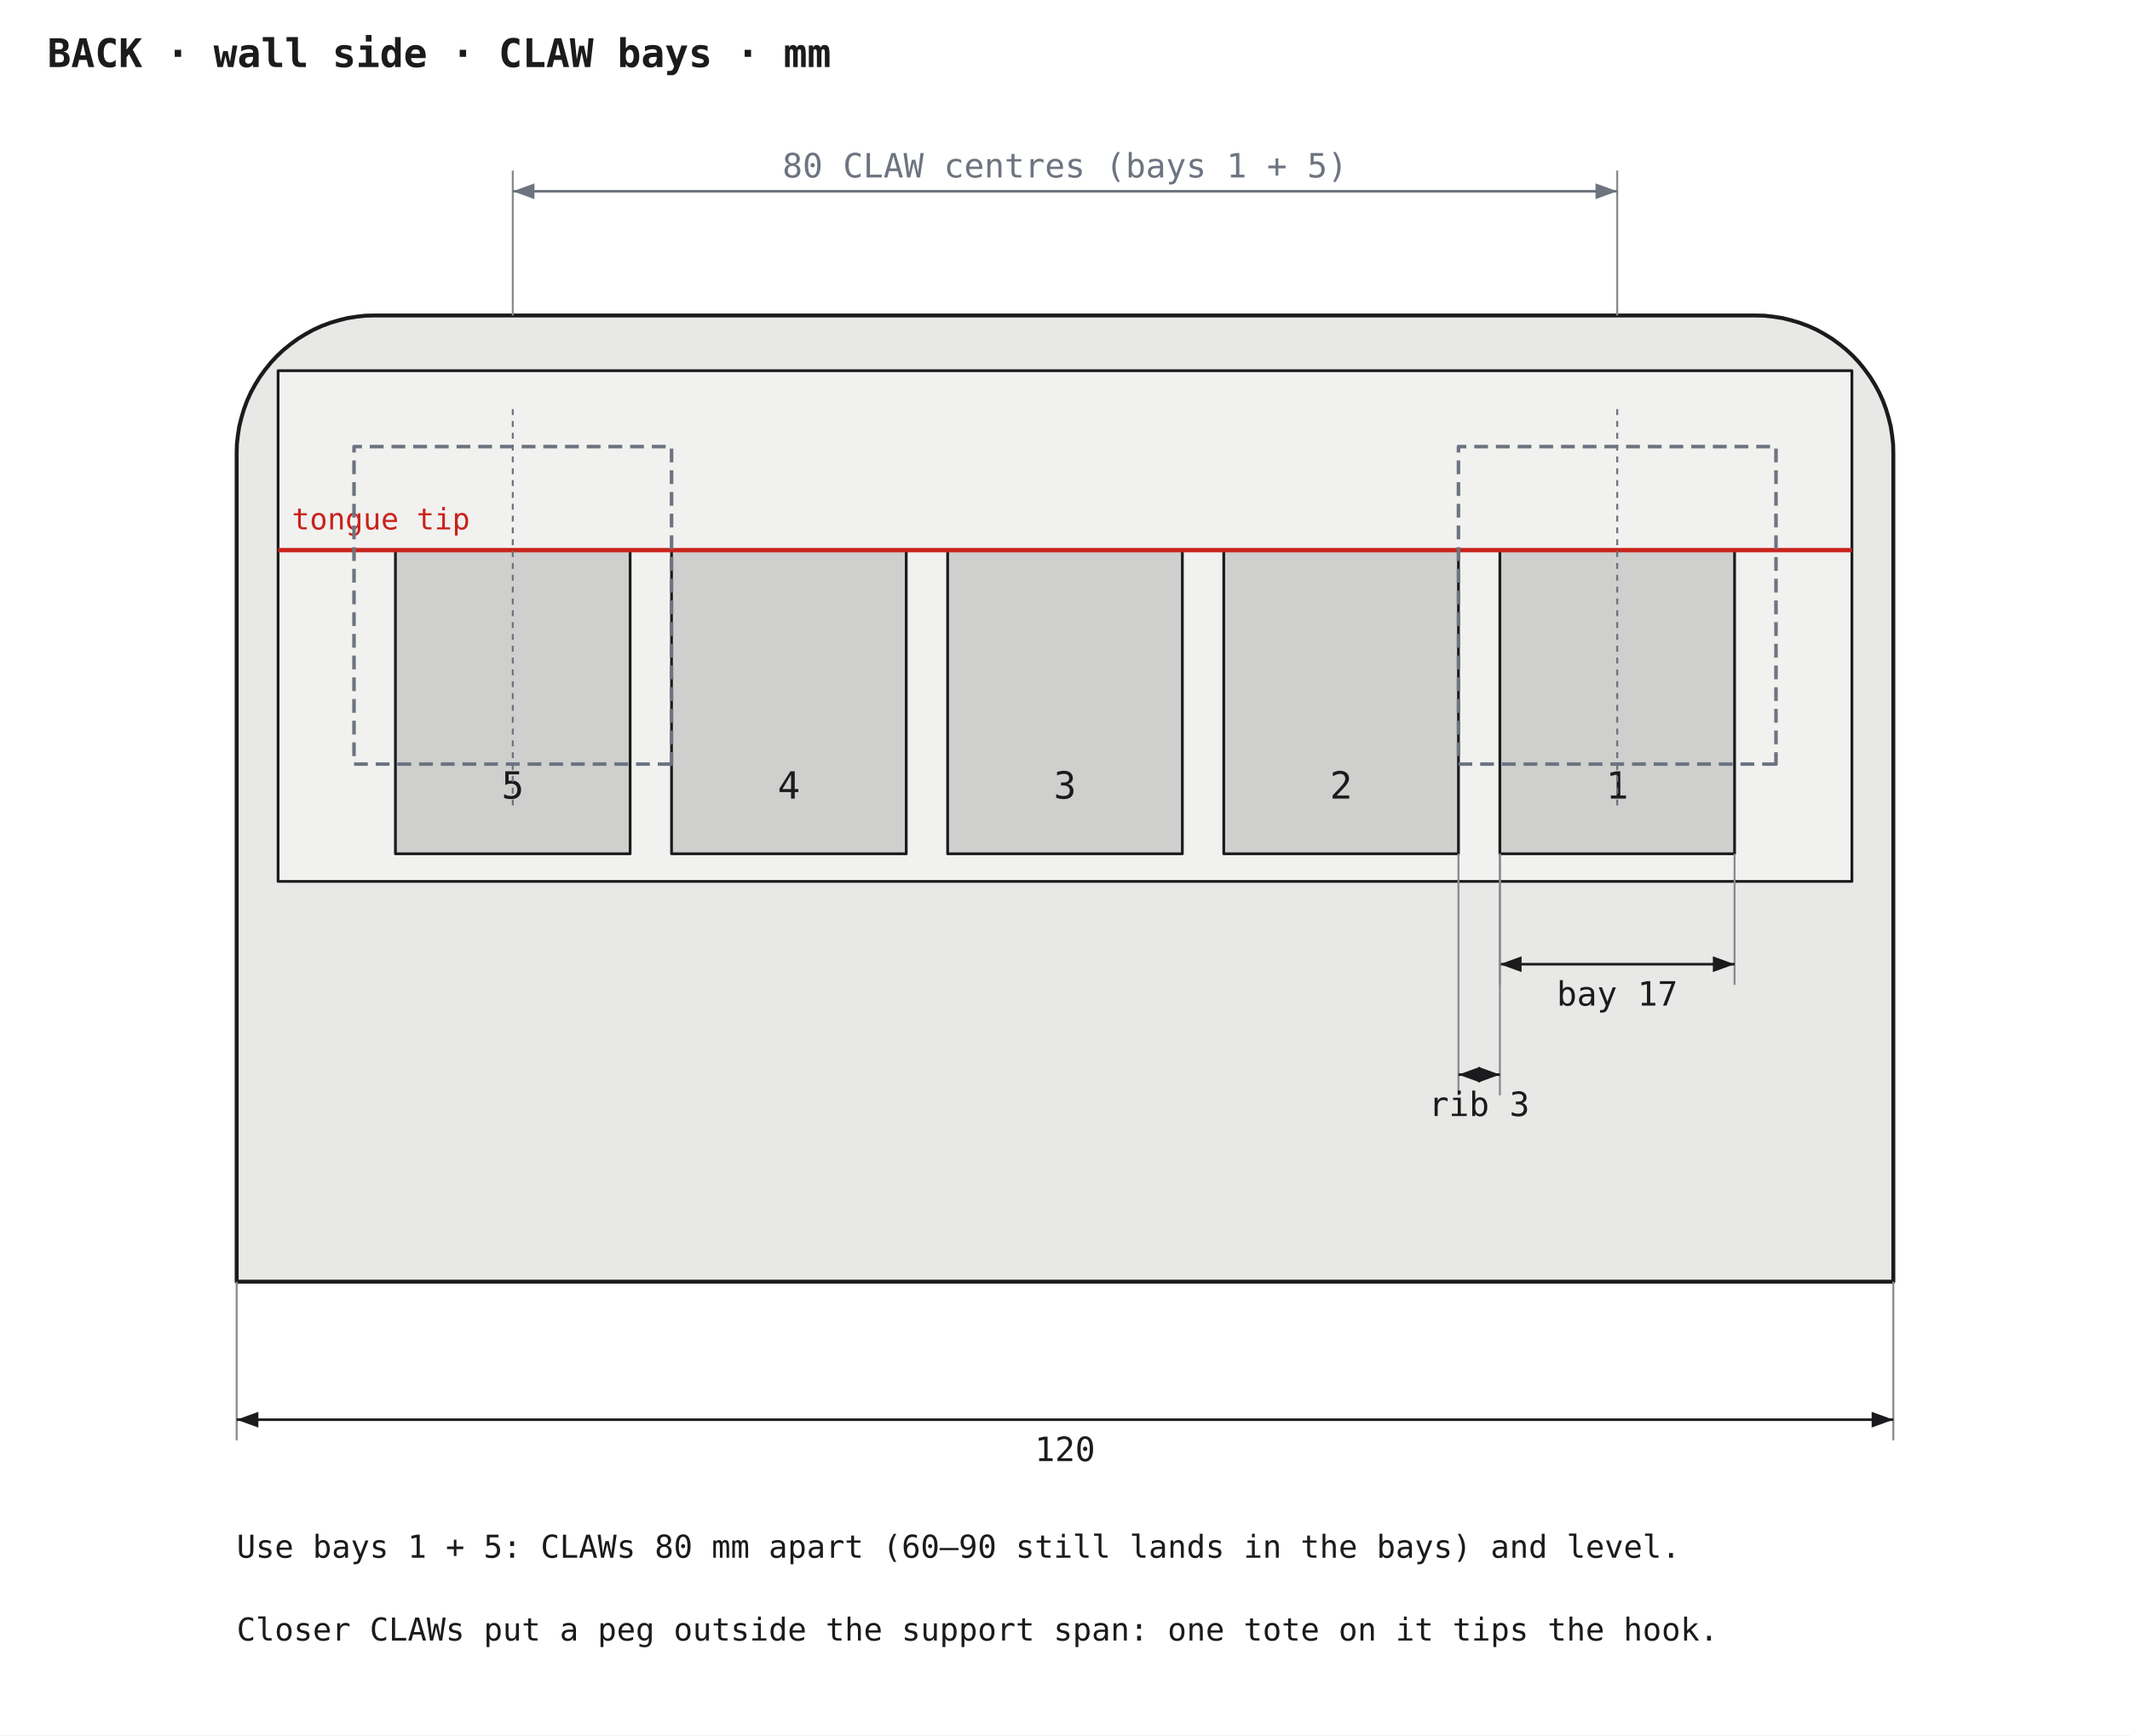
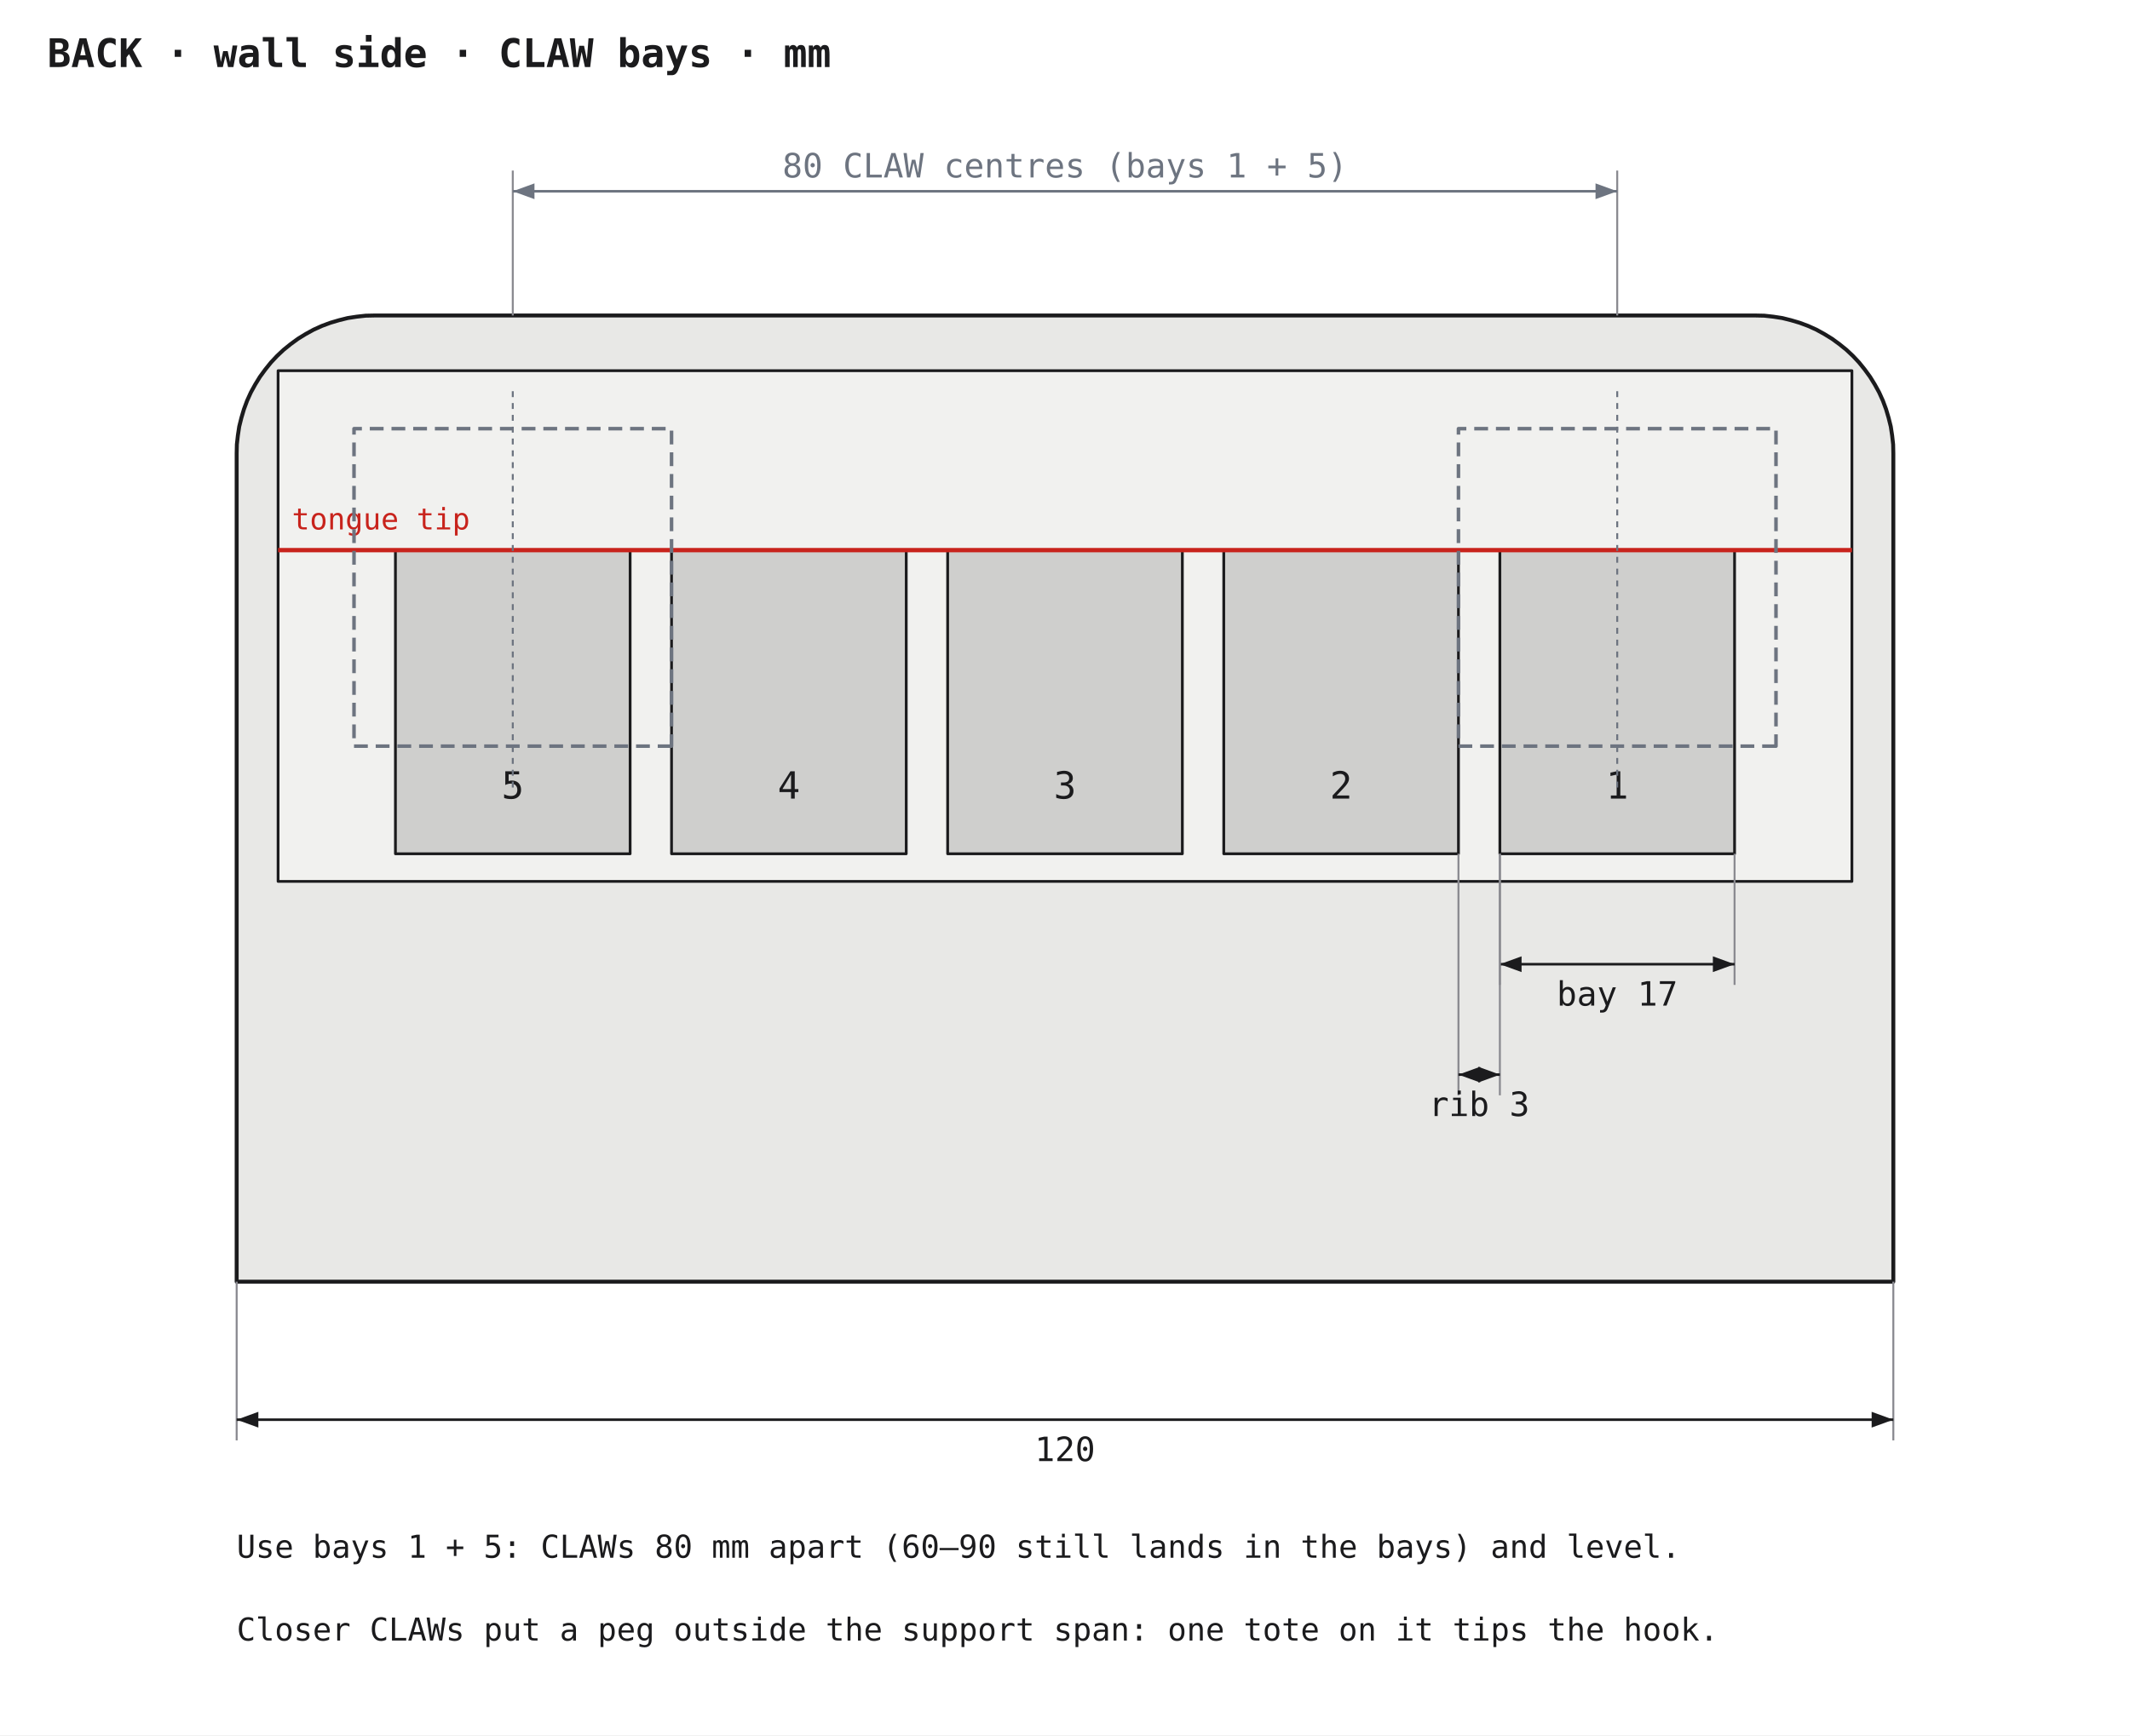
<svg xmlns="http://www.w3.org/2000/svg" viewBox="0 0 1080 880" width="1080" height="880">
  <rect width="100%" height="100%" fill="#fff" />
  <text x="24" y="34" font-family="JetBrains Mono, ui-monospace, Consolas, monospace" font-size="20" font-weight="700" fill="#1b1b1d">BACK  ·  wall side  ·  CLAW bays  ·  mm</text>
  <polygon points="960.0,650.0 120.0,650.0 120.0,230.0 120.1,225.4 120.6,220.9 121.3,216.3 122.4,211.9 123.7,207.5 125.3,203.2 127.2,199.0 129.4,195.0 131.8,191.1 134.5,187.4 137.4,183.8 140.5,180.5 143.8,177.4 147.4,174.5 151.1,171.8 155.0,169.4 159.0,167.2 163.2,165.3 167.5,163.7 171.9,162.4 176.3,161.3 180.9,160.6 185.4,160.1 190.0,160.0 890.0,160.0 894.6,160.1 899.1,160.6 903.7,161.3 908.1,162.4 912.5,163.7 916.8,165.3 921.0,167.2 925.0,169.4 928.9,171.8 932.6,174.5 936.2,177.4 939.5,180.5 942.6,183.8 945.5,187.4 948.2,191.1 950.6,195.0 952.8,199.0 954.7,203.2 956.3,207.5 957.6,211.9 958.7,216.3 959.4,220.9 959.9,225.4 960.0,230.0" fill="#e8e8e6" stroke="#1b1b1d" stroke-width="2.0" stroke-linejoin="round" />
  <polygon points="939.0,447.0 141.0,447.0 141.0,188.0 939.0,188.0" fill="#f1f1ef" stroke="#1b1b1d" stroke-width="1.4" stroke-linejoin="round" />
  <polygon points="879.5,433.0 760.5,433.0 760.5,279.0 879.5,279.0" fill="#cfcfcd" stroke="#1b1b1d" stroke-width="1.4" stroke-linejoin="round" />
  <text x="820.0" y="405.0" font-family="JetBrains Mono, ui-monospace, Consolas, monospace" font-size="19" font-weight="400" fill="#1b1b1d" text-anchor="middle">1</text>
  <polygon points="739.5,433.0 620.5,433.0 620.5,279.0 739.5,279.0" fill="#cfcfcd" stroke="#1b1b1d" stroke-width="1.4" stroke-linejoin="round" />
  <text x="680.0" y="405.0" font-family="JetBrains Mono, ui-monospace, Consolas, monospace" font-size="19" font-weight="400" fill="#1b1b1d" text-anchor="middle">2</text>
  <polygon points="599.5,433.0 480.5,433.0 480.5,279.0 599.5,279.0" fill="#cfcfcd" stroke="#1b1b1d" stroke-width="1.4" stroke-linejoin="round" />
  <text x="540.0" y="405.0" font-family="JetBrains Mono, ui-monospace, Consolas, monospace" font-size="19" font-weight="400" fill="#1b1b1d" text-anchor="middle">3</text>
  <polygon points="459.5,433.0 340.5,433.0 340.5,279.0 459.5,279.0" fill="#cfcfcd" stroke="#1b1b1d" stroke-width="1.4" stroke-linejoin="round" />
  <text x="400.0" y="405.0" font-family="JetBrains Mono, ui-monospace, Consolas, monospace" font-size="19" font-weight="400" fill="#1b1b1d" text-anchor="middle">4</text>
  <polygon points="319.5,433.0 200.5,433.0 200.5,279.0 319.5,279.0" fill="#cfcfcd" stroke="#1b1b1d" stroke-width="1.4" stroke-linejoin="round" />
  <text x="260.0" y="405.0" font-family="JetBrains Mono, ui-monospace, Consolas, monospace" font-size="19" font-weight="400" fill="#1b1b1d" text-anchor="middle">5</text>
  <line x1="939.0" y1="279.0" x2="141.0" y2="279.0" stroke="#c8231c" stroke-width="2.2" />
  <text x="148.0" y="268.5" font-family="JetBrains Mono, ui-monospace, Consolas, monospace" font-size="15" font-weight="400" fill="#c8231c" text-anchor="start">tongue tip</text>
-   <polygon points="900.5,387.5 739.5,387.5 739.5,226.5 900.5,226.5" fill="none" stroke="#6d7480" stroke-width="1.8" stroke-linejoin="round" stroke-dasharray="7 4" />
-   <line x1="820.0" y1="408.5" x2="820.0" y2="205.5" stroke="#6d7480" stroke-width="1" stroke-dasharray="3 3" />
-   <polygon points="340.5,387.5 179.5,387.5 179.5,226.5 340.5,226.5" fill="none" stroke="#6d7480" stroke-width="1.8" stroke-linejoin="round" stroke-dasharray="7 4" />
-   <line x1="260.0" y1="408.5" x2="260.0" y2="205.5" stroke="#6d7480" stroke-width="1" stroke-dasharray="3 3" />
+   <polygon points="900.5,378.4 739.5,378.4 739.5,217.4 900.5,217.4" fill="none" stroke="#6d7480" stroke-width="1.8" stroke-linejoin="round" stroke-dasharray="7 4" />
+   <line x1="820.0" y1="399.4" x2="820.0" y2="196.4" stroke="#6d7480" stroke-width="1" stroke-dasharray="3 3" />
+   <polygon points="340.5,378.4 179.5,378.4 179.5,217.4 340.5,217.4" fill="none" stroke="#6d7480" stroke-width="1.8" stroke-linejoin="round" stroke-dasharray="7 4" />
+   <line x1="260.0" y1="399.4" x2="260.0" y2="196.4" stroke="#6d7480" stroke-width="1" stroke-dasharray="3 3" />
  <line x1="820.0" y1="160.0" x2="820.0" y2="86.5" stroke="#8a8a90" stroke-width="1" />
  <line x1="260.0" y1="160.0" x2="260.0" y2="86.5" stroke="#8a8a90" stroke-width="1" />
  <line x1="820.0" y1="97.0" x2="260.0" y2="97.0" stroke="#6d7480" stroke-width="1.3" />
  <polygon points="820.0,97.0 809.0,93.0 809.0,101.0" fill="#6d7480" />
  <polygon points="260.0,97.0 271.0,101.0 271.0,93.0" fill="#6d7480" />
  <text x="540.0" y="90.0" font-family="JetBrains Mono, ui-monospace, Consolas, monospace" font-size="17" font-weight="400" fill="#6d7480" text-anchor="middle">80  CLAW centres (bays 1 + 5)</text>
  <line x1="879.5" y1="433.0" x2="879.5" y2="499.5" stroke="#8a8a90" stroke-width="1" />
  <line x1="760.5" y1="433.0" x2="760.5" y2="499.5" stroke="#8a8a90" stroke-width="1" />
  <line x1="879.5" y1="489.0" x2="760.5" y2="489.0" stroke="#1b1b1d" stroke-width="1.3" />
  <polygon points="879.5,489.0 868.5,485.0 868.5,493.0" fill="#1b1b1d" />
  <polygon points="760.5,489.0 771.5,493.0 771.5,485.0" fill="#1b1b1d" />
  <text x="820.0" y="510.0" font-family="JetBrains Mono, ui-monospace, Consolas, monospace" font-size="17" font-weight="400" fill="#1b1b1d" text-anchor="middle">bay 17</text>
  <line x1="760.5" y1="433.0" x2="760.5" y2="555.5" stroke="#8a8a90" stroke-width="1" />
  <line x1="739.5" y1="433.0" x2="739.5" y2="555.5" stroke="#8a8a90" stroke-width="1" />
  <line x1="760.5" y1="545.0" x2="739.5" y2="545.0" stroke="#1b1b1d" stroke-width="1.3" />
  <polygon points="760.5,545.0 749.5,541.0 749.5,549.0" fill="#1b1b1d" />
  <polygon points="739.5,545.0 750.5,549.0 750.5,541.0" fill="#1b1b1d" />
  <text x="750.0" y="566.0" font-family="JetBrains Mono, ui-monospace, Consolas, monospace" font-size="17" font-weight="400" fill="#1b1b1d" text-anchor="middle">rib 3</text>
  <line x1="120.0" y1="650.0" x2="120.0" y2="730.5" stroke="#8a8a90" stroke-width="1" />
  <line x1="960.0" y1="650.0" x2="960.0" y2="730.5" stroke="#8a8a90" stroke-width="1" />
  <line x1="120.0" y1="720.0" x2="960.0" y2="720.0" stroke="#1b1b1d" stroke-width="1.3" />
  <polygon points="120.0,720.0 131.0,724.0 131.0,716.0" fill="#1b1b1d" />
  <polygon points="960.0,720.0 949.0,716.0 949.0,724.0" fill="#1b1b1d" />
  <text x="540.0" y="741.0" font-family="JetBrains Mono, ui-monospace, Consolas, monospace" font-size="17" font-weight="400" fill="#1b1b1d" text-anchor="middle">120</text>
  <text x="120.0" y="790.0" font-family="JetBrains Mono, ui-monospace, Consolas, monospace" font-size="16" font-weight="400" fill="#1b1b1d" text-anchor="start">Use bays 1 + 5: CLAWs 80 mm apart (60–90 still lands in the bays) and level.</text>
  <text x="120.0" y="832.0" font-family="JetBrains Mono, ui-monospace, Consolas, monospace" font-size="16" font-weight="400" fill="#1b1b1d" text-anchor="start">Closer CLAWs put a peg outside the support span: one tote on it tips the hook.</text>
</svg>
